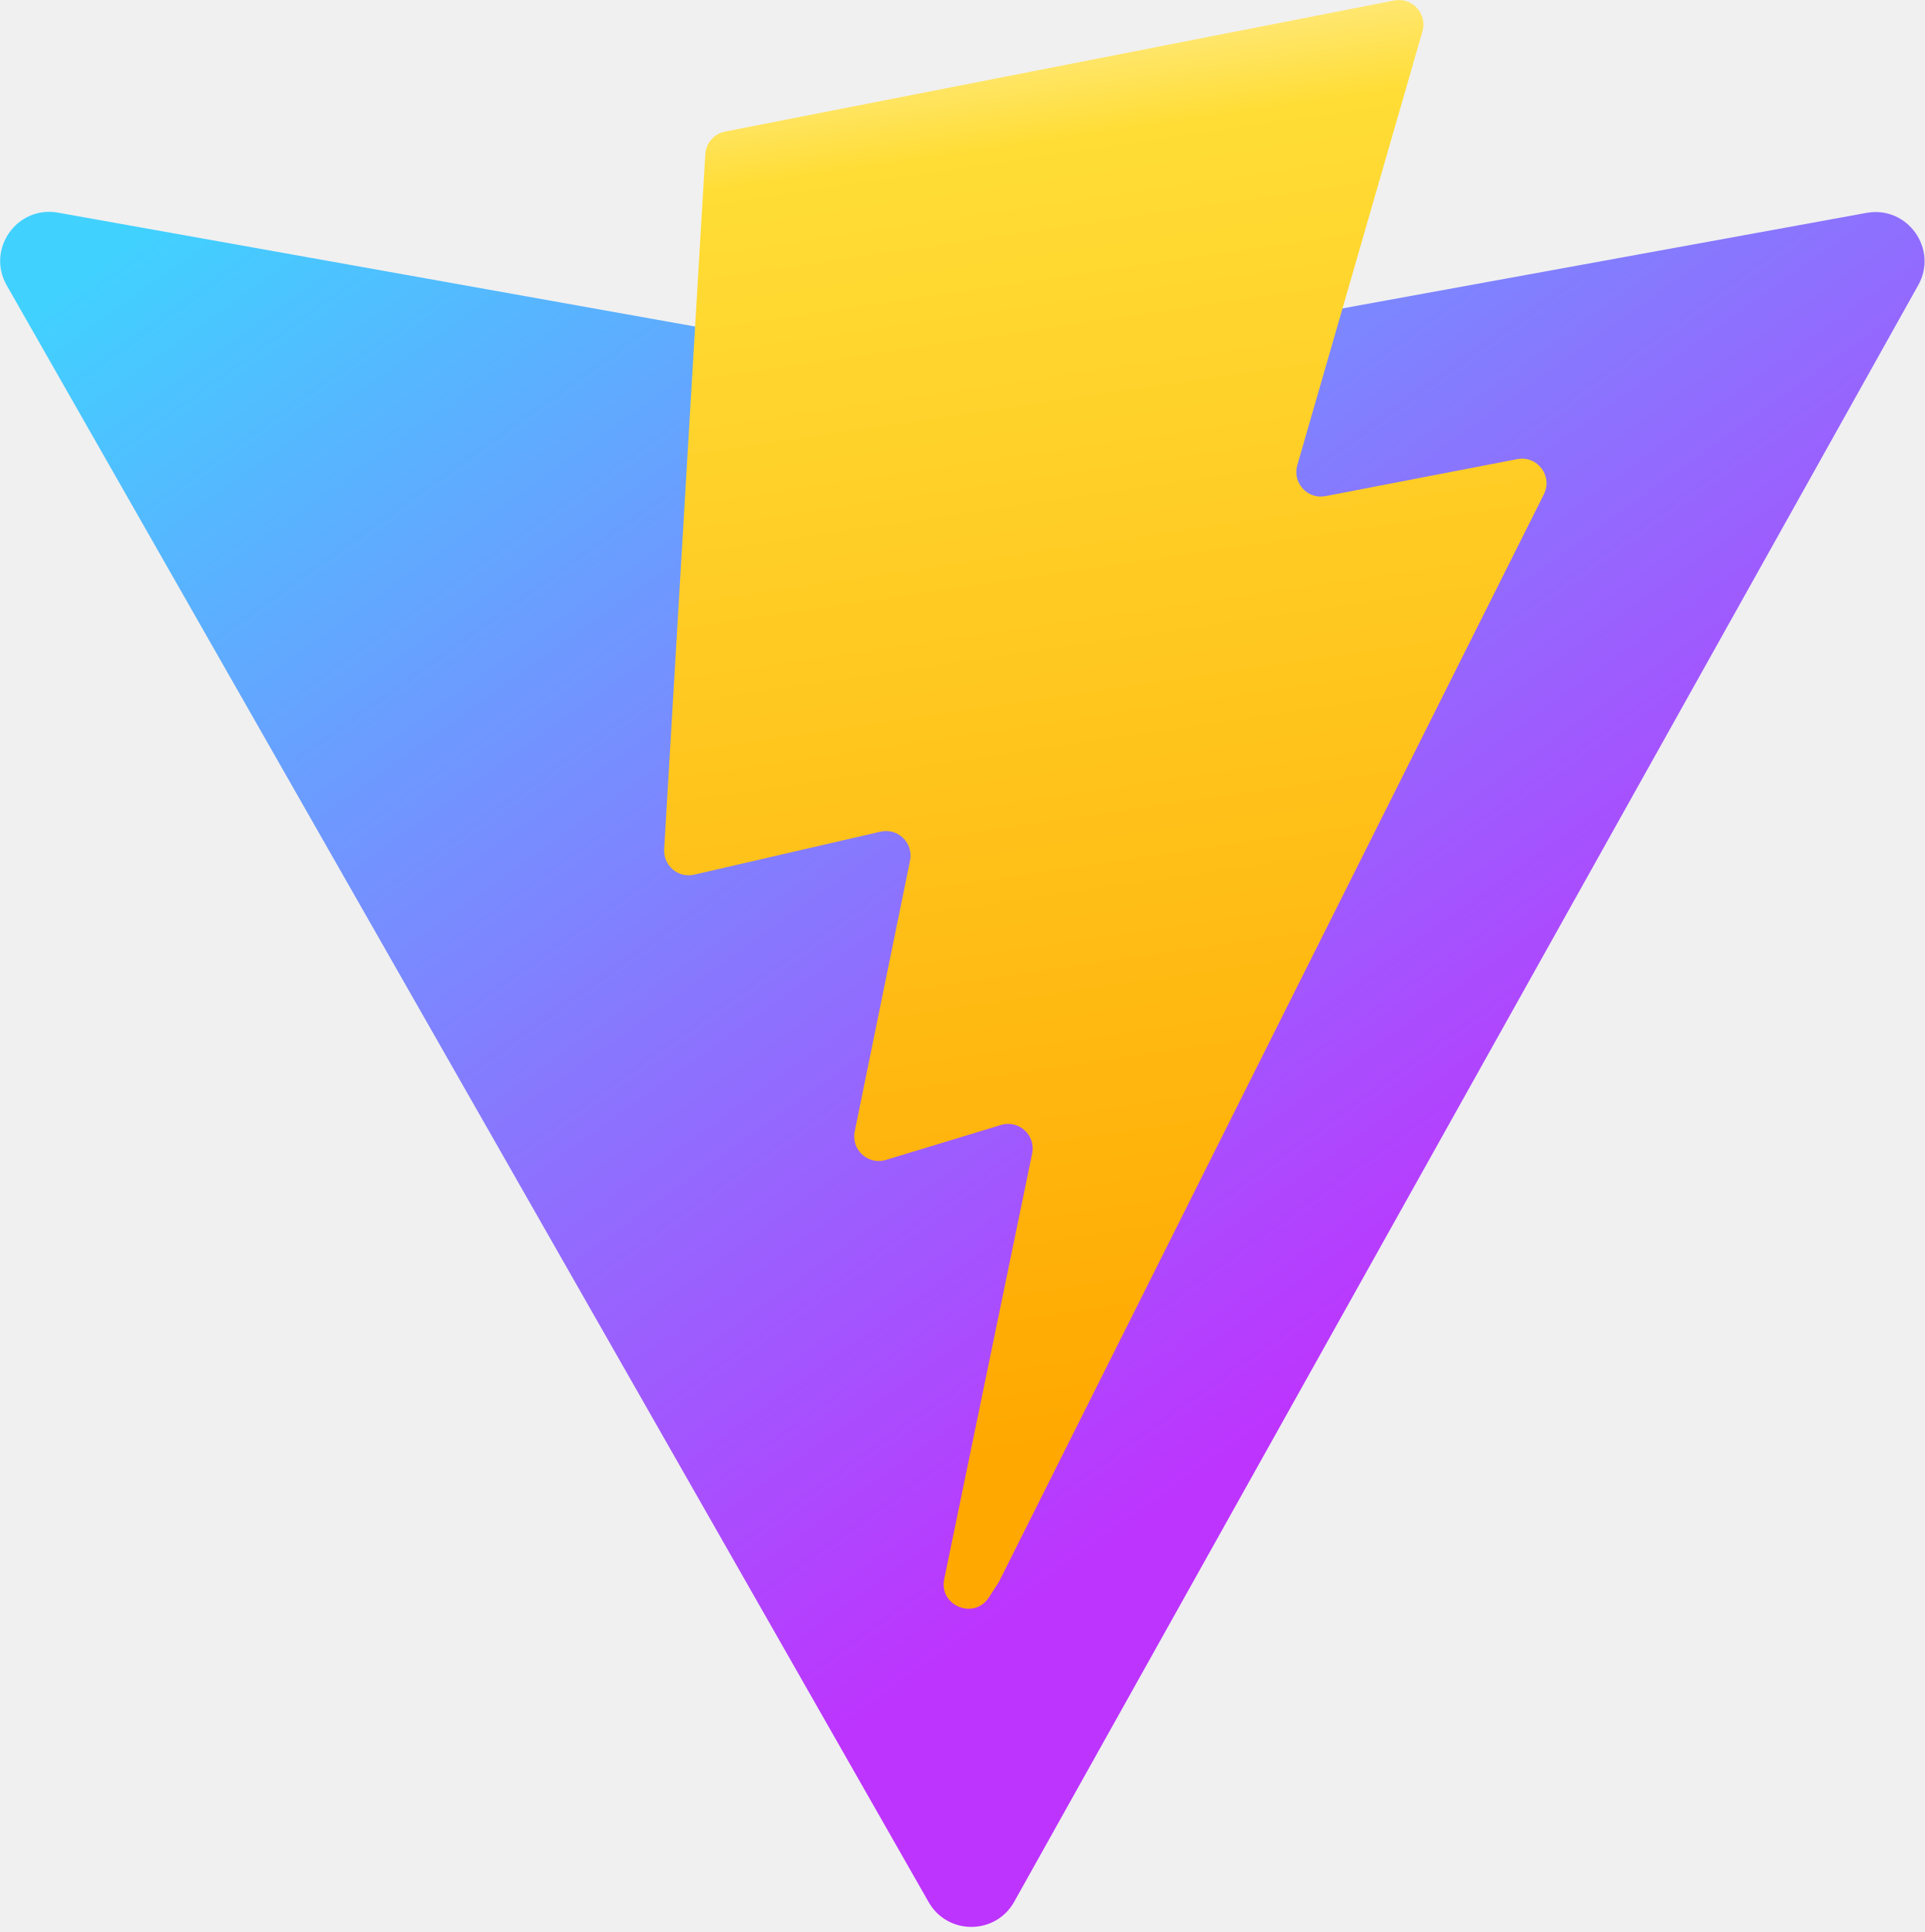
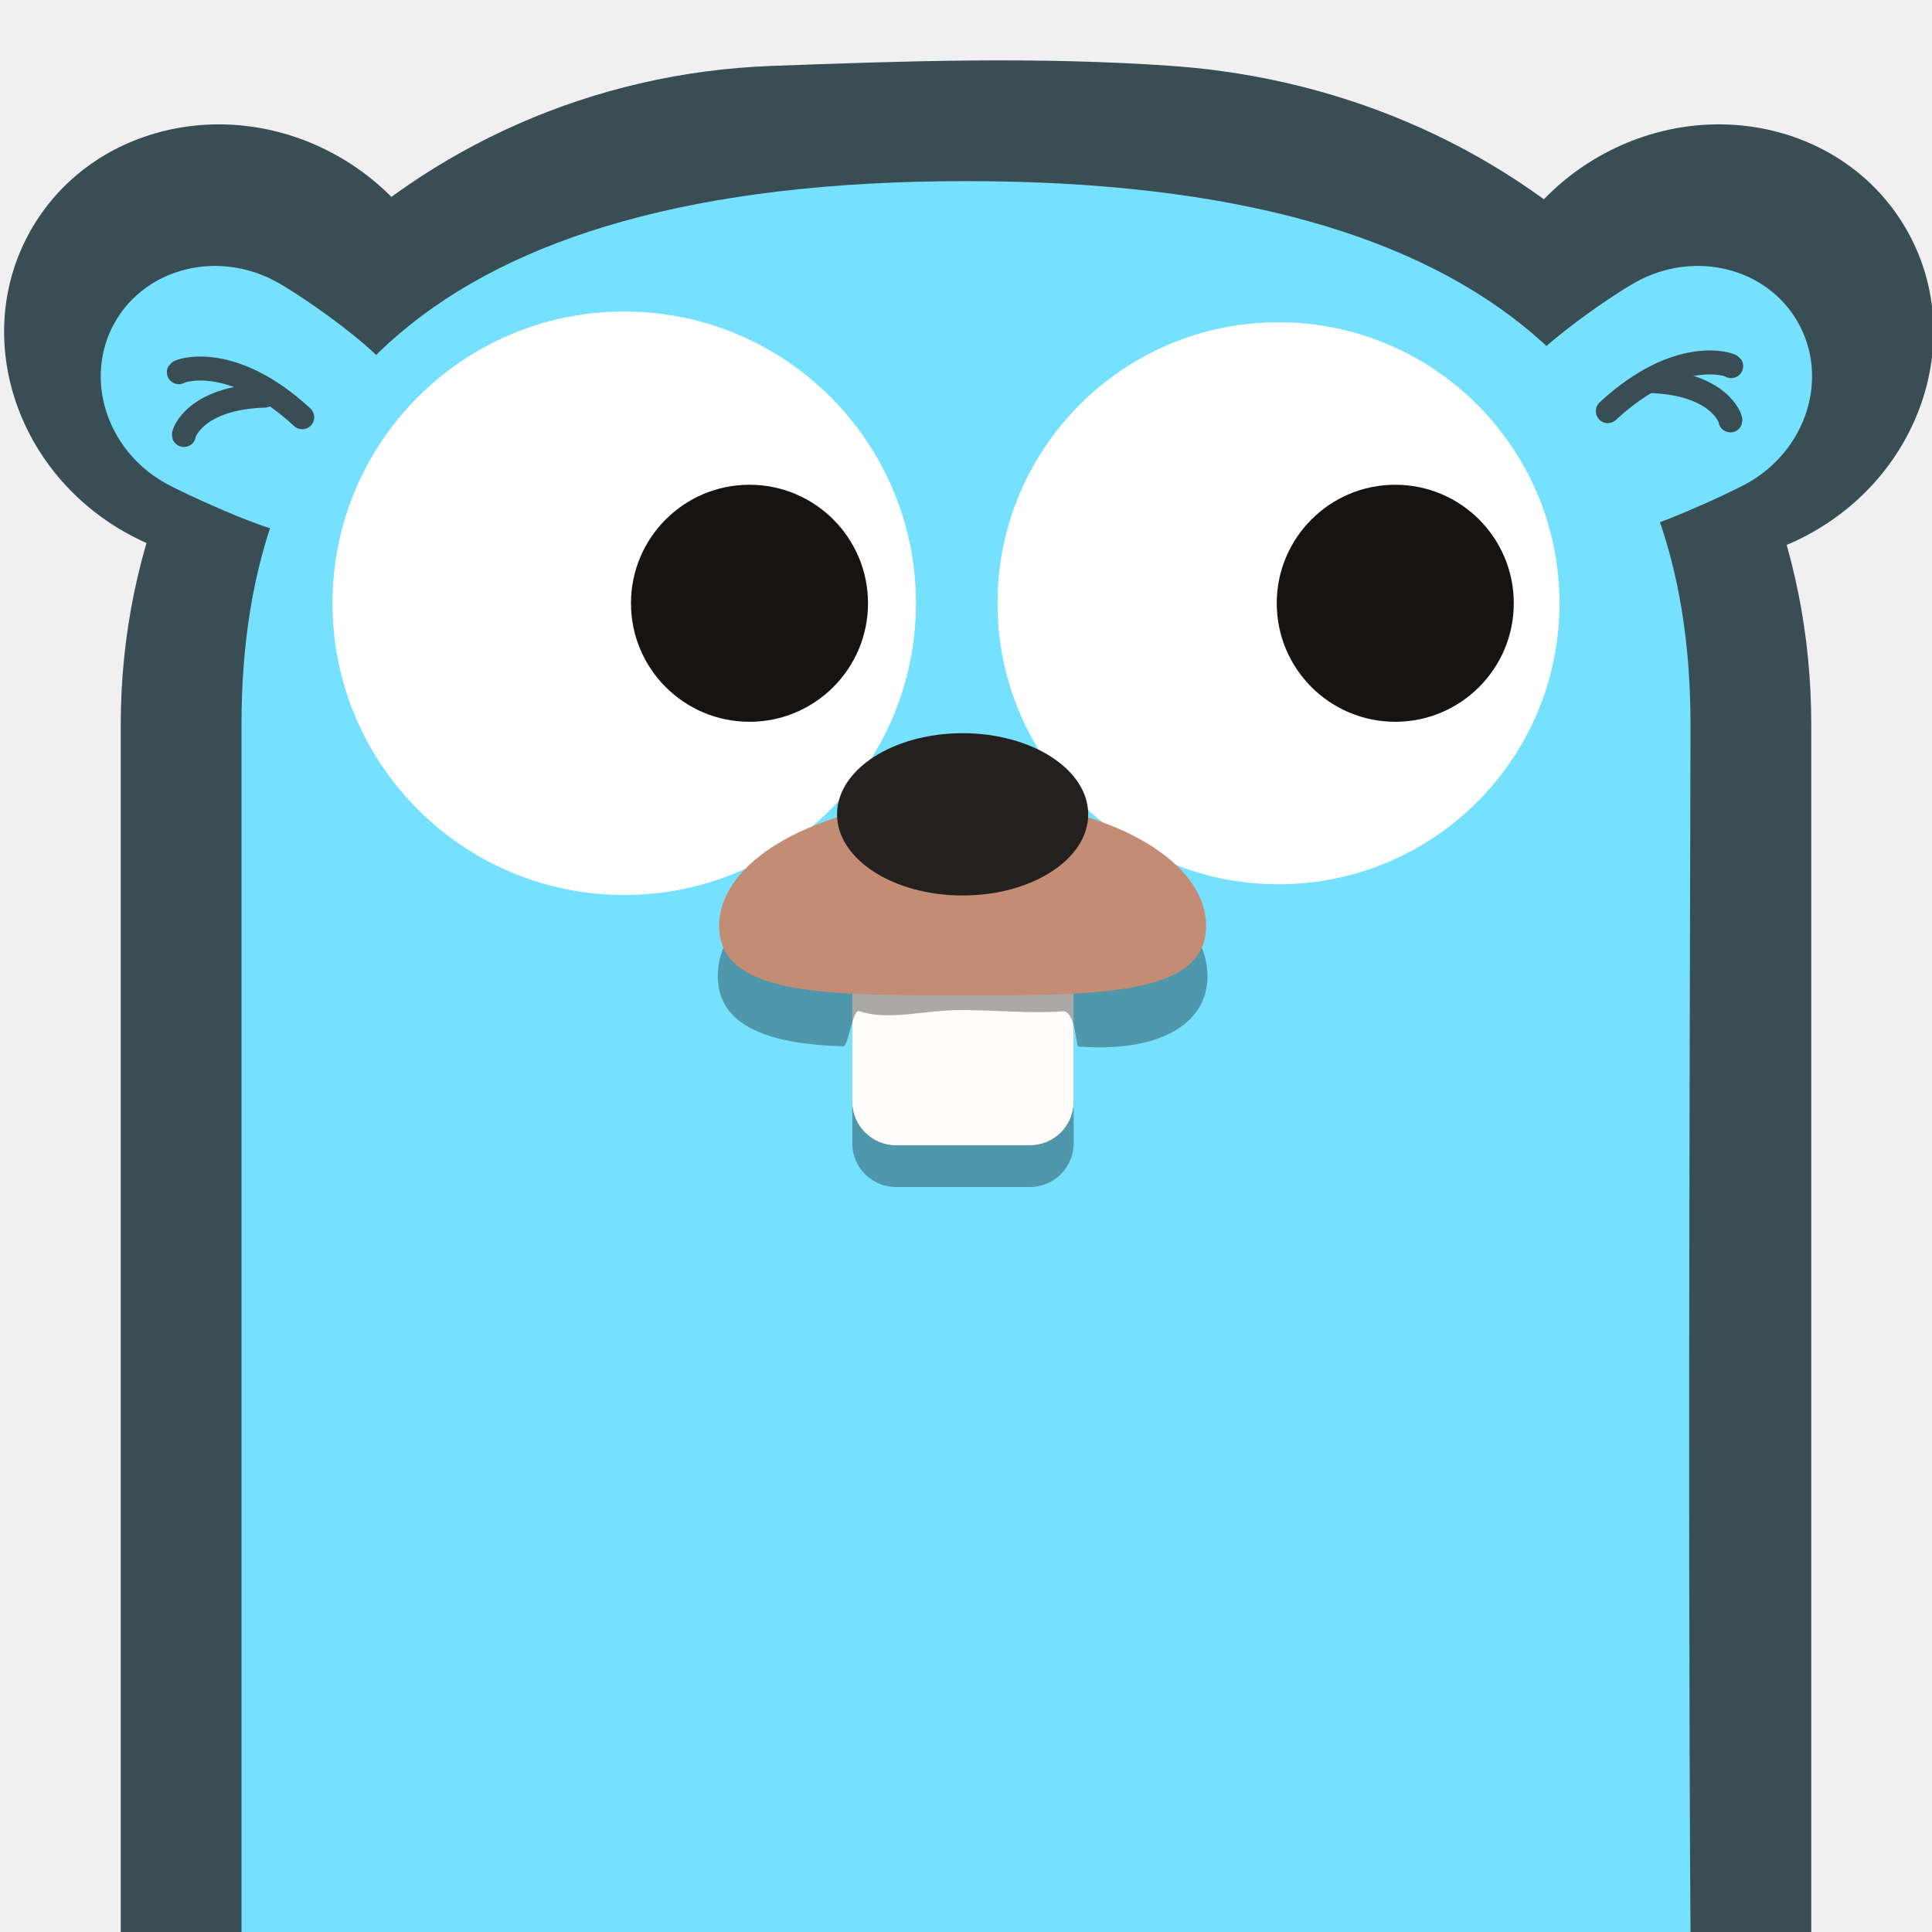
- <svg xmlns="http://www.w3.org/2000/svg" aria-hidden="true" role="img" class="iconify iconify--logos" width="31.88" height="32" preserveAspectRatio="xMidYMid meet" viewBox="0 0 256 257">
-   <defs>
-     <linearGradient id="IconifyId1813088fe1fbc01fb466" x1="-.828%" x2="57.636%" y1="7.652%" y2="78.411%">
-       <stop offset="0%" stop-color="#41D1FF" />
-       <stop offset="100%" stop-color="#BD34FE" />
-     </linearGradient>
-     <linearGradient id="IconifyId1813088fe1fbc01fb467" x1="43.376%" x2="50.316%" y1="2.242%" y2="89.03%">
-       <stop offset="0%" stop-color="#FFEA83" />
-       <stop offset="8.333%" stop-color="#FFDD35" />
-       <stop offset="100%" stop-color="#FFA800" />
-     </linearGradient>
-   </defs>
-   <path fill="url(#IconifyId1813088fe1fbc01fb466)" d="M255.153 37.938L134.897 252.976c-2.483 4.44-8.862 4.466-11.382.048L.875 37.958c-2.746-4.814 1.371-10.646 6.827-9.67l120.385 21.517a6.537 6.537 0 0 0 2.322-.004l117.867-21.483c5.438-.991 9.574 4.796 6.877 9.62Z" />
-   <path fill="url(#IconifyId1813088fe1fbc01fb467)" d="M185.432.063L96.44 17.501a3.268 3.268 0 0 0-2.634 3.014l-5.474 92.456a3.268 3.268 0 0 0 3.997 3.378l24.777-5.718c2.318-.535 4.413 1.507 3.936 3.838l-7.361 36.047c-.495 2.426 1.782 4.5 4.151 3.78l15.304-4.649c2.372-.72 4.652 1.36 4.15 3.788l-11.698 56.621c-.732 3.542 3.979 5.473 5.943 2.437l1.313-2.028l72.516-144.72c1.215-2.423-.88-5.186-3.54-4.672l-25.505 4.922c-2.396.462-4.435-1.77-3.759-4.114l16.646-57.705c.677-2.35-1.37-4.583-3.769-4.113Z" />
+ <svg xmlns="http://www.w3.org/2000/svg" width="32" height="32" viewBox="0 0 32 32">
+   <g transform="translate(0 -1020.362)">
+     <ellipse cx="-907.357" cy="479.9" fill="#384e54" color="#000" overflow="visible" rx="3.579" ry="3.821" style="isolation:auto;mix-blend-mode:normal;solid-color:#000;solid-opacity:1" transform="scale(-1 1) rotate(-60.548)" />
+     <ellipse cx="-891.577" cy="507.846" fill="#384e54" color="#000" overflow="visible" rx="3.579" ry="3.821" style="isolation:auto;mix-blend-mode:normal;solid-color:#000;solid-opacity:1" transform="rotate(-60.548)" />
+     <path fill="#384e54" d="M16.092 1021.364c-1.106.01-2.21.049-3.316.09C6.842 1021.674 2 1026.394 2 1032.362v20h28v-20c0-5.968-4.667-10.491-10.59-10.908-1.106-.078-2.212-.099-3.318-.09z" color="#000" overflow="visible" style="isolation:auto;mix-blend-mode:normal;solid-color:#000;solid-opacity:1" />
+     <path fill="#76e1fe" d="M4.608 1025.046c.46.26 1.818 1.201 1.981 1.648.183.503.159 1.066-.115 1.551-.347.614-1.005.949-1.696.936-.34-.01-1.72-.637-2.043-.819-.978-.552-1.351-1.742-.834-2.658.517-.916 1.729-1.211 2.706-.659z" color="#000" overflow="visible" style="isolation:auto;mix-blend-mode:normal;solid-color:#000;solid-opacity:1" />
+     <rect width="3.087" height="3.531" x="14.406" y="1035.684" fill-opacity=".329" color="#000" overflow="visible" ry=".624" style="isolation:auto;mix-blend-mode:normal;solid-color:#000;solid-opacity:1" />
+     <path fill="#76e1fe" d="M16 1023.362c-9 0-12 3.715-12 9v20h24c-.049-7.356 0-18 0-20 0-5.285-3-9-12-9z" color="#000" overflow="visible" style="isolation:auto;mix-blend-mode:normal;solid-color:#000;solid-opacity:1" />
+     <path fill="#76e1fe" d="M27.074 1025.046c-.46.26-1.818 1.201-1.981 1.648-.183.503-.159 1.066.115 1.551.347.614 1.005.949 1.696.936.34-.01 1.72-.637 2.043-.819.978-.552 1.351-1.742.834-2.658-.517-.916-1.729-1.211-2.706-.659z" color="#000" overflow="visible" style="isolation:auto;mix-blend-mode:normal;solid-color:#000;solid-opacity:1" />
+     <circle cx="21.176" cy="1030.354" r="4.654" fill="#fff" color="#000" overflow="visible" style="isolation:auto;mix-blend-mode:normal;solid-color:#000;solid-opacity:1" />
+     <circle cx="10.339" cy="1030.354" r="4.832" fill="#fff" color="#000" overflow="visible" style="isolation:auto;mix-blend-mode:normal;solid-color:#000;solid-opacity:1" />
+     <rect width="3.667" height="4.106" x="14.116" y="1035.917" fill-opacity=".329" color="#000" overflow="visible" ry=".726" style="isolation:auto;mix-blend-mode:normal;solid-color:#000;solid-opacity:1" />
+     <rect width="3.667" height="4.106" x="14.116" y="1035.225" fill="#fffcfb" color="#000" overflow="visible" ry=".726" style="isolation:auto;mix-blend-mode:normal;solid-color:#000;solid-opacity:1" />
+     <path fill-opacity=".329" d="M20 1036.529c0 .838-.871 1.268-2.145 1.166-.024 0-.048-.6-.254-.583-.504.042-1.096-.02-1.686-.02-.613 0-1.206.183-1.685.017-.11-.038-.178.584-.262.582-1.244-.033-2.079-.338-2.079-1.162 0-1.212 1.816-2.194 4.055-2.194 2.24 0 4.055.982 4.055 2.194z" color="#000" overflow="visible" style="isolation:auto;mix-blend-mode:normal;solid-color:#000;solid-opacity:1" />
+     <path fill="#c38c74" d="M19.977 1035.7c0 .569-.434.855-1.138 1-.292.06-.63.096-1.004.117-.564.032-1.208.031-1.891.031-.673 0-1.307 0-1.865-.029-.306-.017-.589-.043-.843-.084-.814-.132-1.325-.417-1.325-1.034 0-1.16 1.806-2.101 4.033-2.101 2.227 0 4.033.941 4.033 2.101z" color="#000" overflow="visible" style="isolation:auto;mix-blend-mode:normal;solid-color:#000;solid-opacity:1" />
+     <ellipse cx="15.944" cy="1033.85" fill="#23201f" color="#000" overflow="visible" rx="2.08" ry="1.344" style="isolation:auto;mix-blend-mode:normal;solid-color:#000;solid-opacity:1" />
+     <circle cx="12.414" cy="1030.354" r="1.963" fill="#171311" color="#000" overflow="visible" style="isolation:auto;mix-blend-mode:normal;solid-color:#000;solid-opacity:1" />
+     <circle cx="23.11" cy="1030.354" r="1.963" fill="#171311" color="#000" overflow="visible" style="isolation:auto;mix-blend-mode:normal;solid-color:#000;solid-opacity:1" />
+     <path fill="none" stroke="#384e54" stroke-linecap="round" stroke-width=".397" d="M5.006 1027.273c-1.17-1.083-2.027-.772-2.044-.746" />
+     <path fill="none" stroke="#384e54" stroke-linecap="round" stroke-width=".397" d="M4.385 1026.915c-1.159.036-1.347.63-1.339.652m23.584-.395c1.17-1.083 2.027-.772 2.044-.746" />
+     <path fill="none" stroke="#384e54" stroke-linecap="round" stroke-width=".397" d="M27.322 1026.673c1.159.036 1.347.63 1.339.652" />
+   </g>
</svg>
